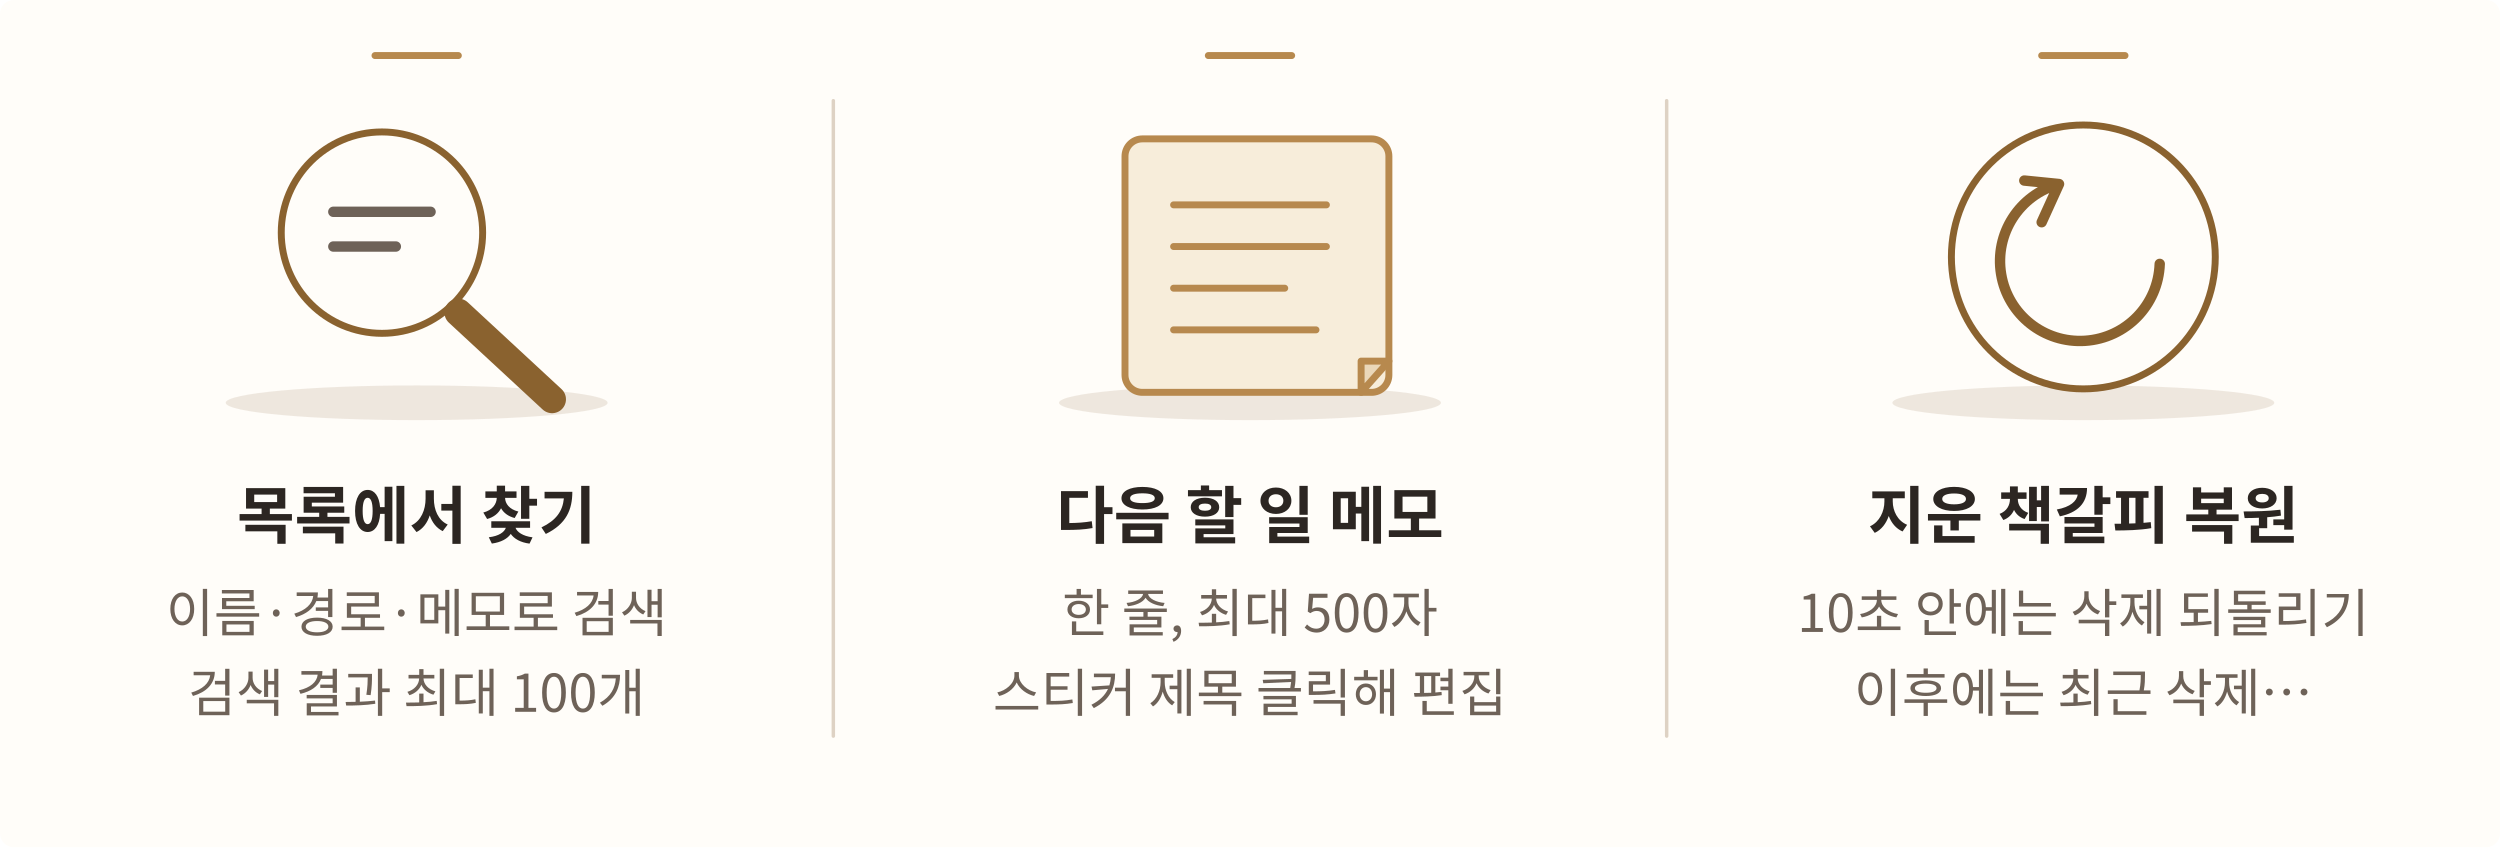
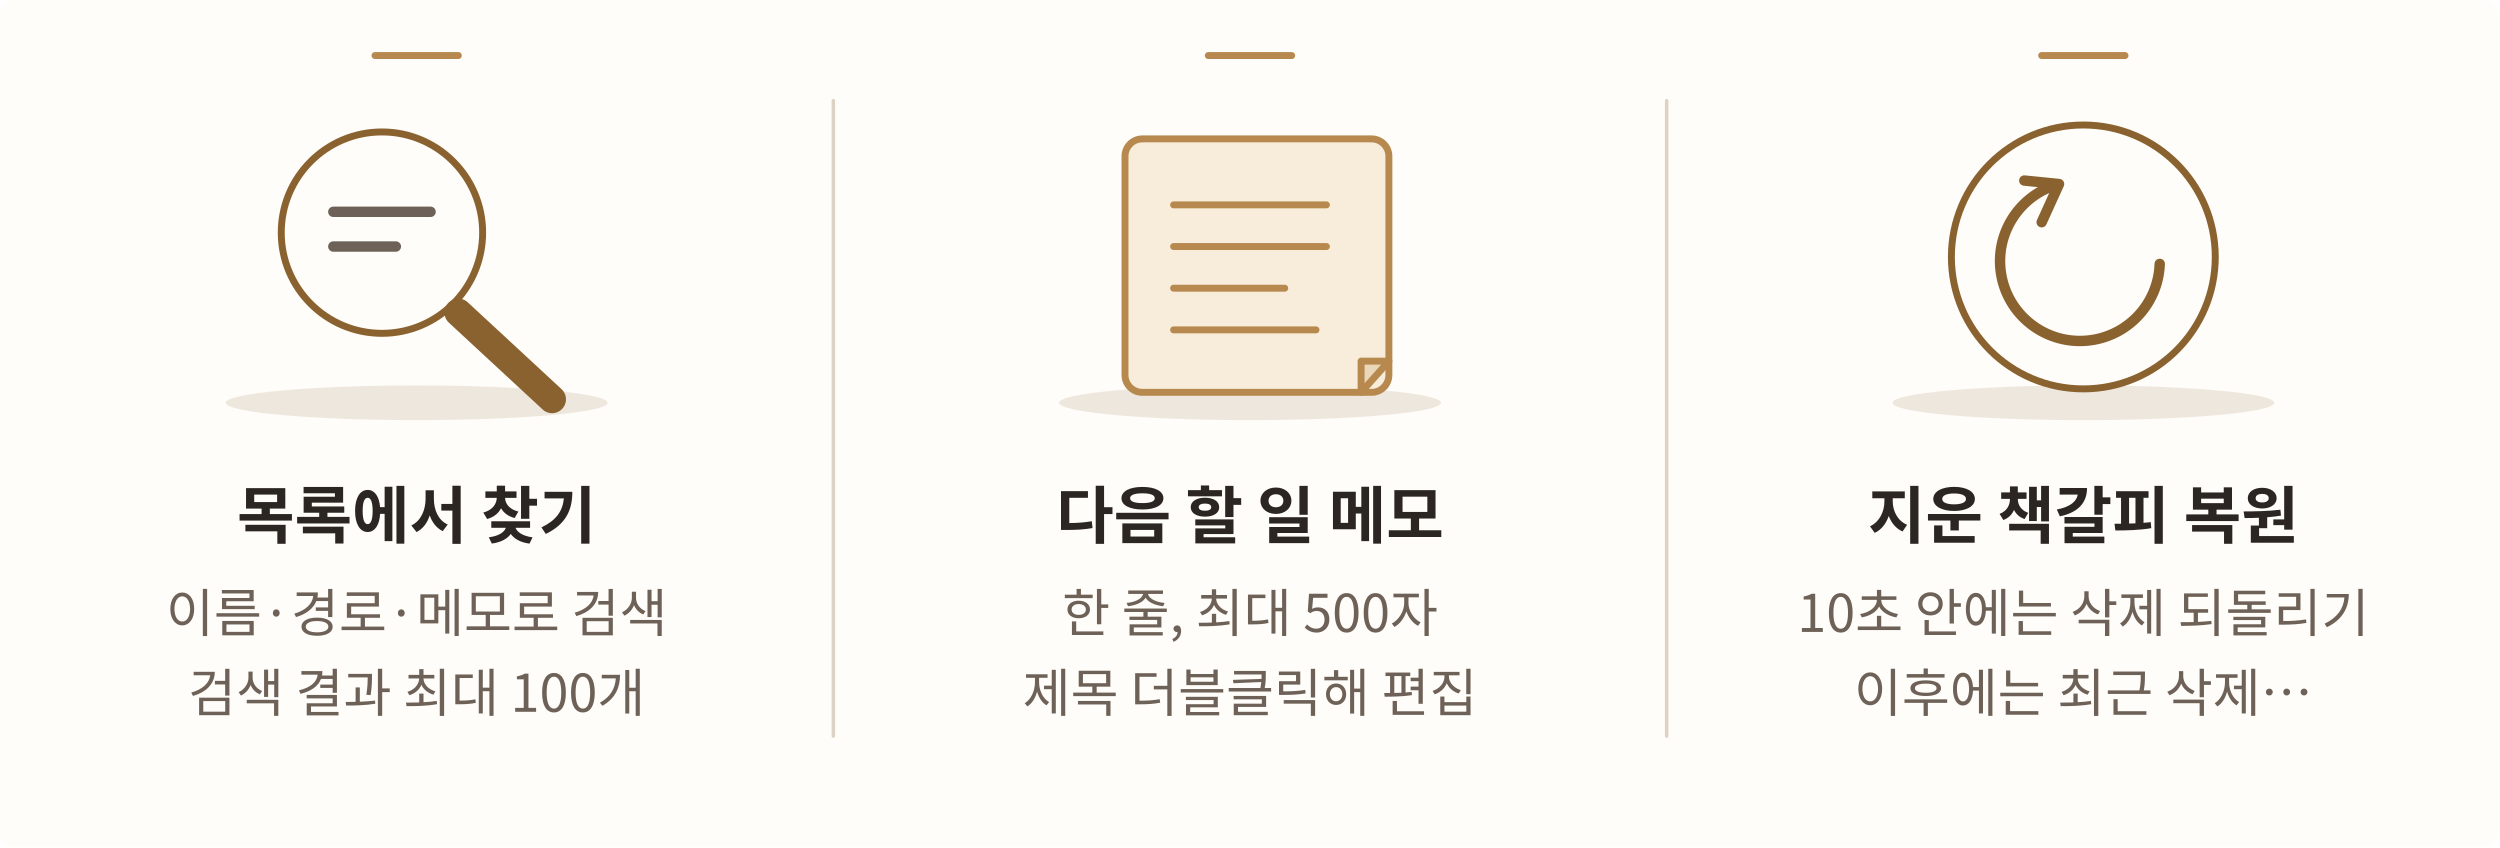
<svg xmlns="http://www.w3.org/2000/svg" width="720" height="244" viewBox="0 0 720 244" role="img" aria-labelledby="title desc">
  <g font-family="Noto Sans CJK KR, Noto Sans KR, Malgun Gothic, Segoe UI, sans-serif">
    <rect width="720" height="244" rx="4" fill="#fffdf9" />
    <path d="M108 16H132" fill="none" stroke="#b7894e" stroke-width="2" stroke-linecap="round" stroke-linejoin="round" />
    <g transform="translate(48 25)">
      <ellipse cx="72" cy="91" rx="55" ry="5" fill="#ded2c4" opacity=".5" />
      <circle cx="62" cy="42" r="29" fill="#fffdf9" stroke="#8a622f" stroke-width="2" />
      <path d="M84 65L111 90" fill="none" stroke="#8a622f" stroke-width="8" stroke-linecap="round" stroke-linejoin="round" />
      <path d="M48 36H76M48 46H66" fill="none" stroke="#6e6258" stroke-width="3" stroke-linecap="round" stroke-linejoin="round" />
    </g>
    <text x="120.0" y="155" font-size="18" fill="#2c2622" font-weight="700" text-anchor="middle">목록에서 찾기</text>
    <text x="120.0" y="182" font-size="15" fill="#6e6258" font-weight="400" text-anchor="middle">이름·경로·메모로 검색</text>
    <text x="120.0" y="205" font-size="15" fill="#6e6258" font-weight="400" text-anchor="middle">검색 결과 최대 100개</text>
    <path d="M240 29V212" fill="none" stroke="#ded2c4" stroke-width="1" stroke-linecap="round" stroke-linejoin="round" />
    <path d="M348 16H372" fill="none" stroke="#b7894e" stroke-width="2" stroke-linecap="round" stroke-linejoin="round" />
    <g transform="translate(288 25)">
      <ellipse cx="72" cy="91" rx="55" ry="5" fill="#ded2c4" opacity=".5" />
      <rect x="36" y="15" width="76" height="73" rx="5" fill="#f7edda" stroke="#b7894e" stroke-width="2" />
      <path d="M50 34H94" fill="none" stroke="#b7894e" stroke-width="2" stroke-linecap="round" stroke-linejoin="round" />
      <path d="M50 46H94" fill="none" stroke="#b7894e" stroke-width="2" stroke-linecap="round" stroke-linejoin="round" />
      <path d="M50 58H82" fill="none" stroke="#b7894e" stroke-width="2" stroke-linecap="round" stroke-linejoin="round" />
      <path d="M50 70H91" fill="none" stroke="#b7894e" stroke-width="2" stroke-linecap="round" stroke-linejoin="round" />
      <path d="M104 88L112 79H104Z" fill="#ead7b9" stroke="#b7894e" stroke-width="2" stroke-linecap="round" stroke-linejoin="round" />
    </g>
    <text x="360.0" y="155" font-size="18" fill="#2c2622" font-weight="700" text-anchor="middle">다음 할 일 메모</text>
    <text x="360.0" y="182" font-size="15" fill="#6e6258" font-weight="400" text-anchor="middle">한 줄, 최대 500자</text>
-     <text x="360.0" y="205" font-size="15" fill="#6e6258" font-weight="400" text-anchor="middle">스티커 제목 클릭해 편집</text>
+     <text x="360.0" y="205" font-size="15" fill="#6e6258" font-weight="400" text-anchor="middle">제목 더블클릭해 편집</text>
    <path d="M480 29V212" fill="none" stroke="#ded2c4" stroke-width="1" stroke-linecap="round" stroke-linejoin="round" />
    <path d="M588 16H612" fill="none" stroke="#b7894e" stroke-width="2" stroke-linecap="round" stroke-linejoin="round" />
    <g transform="translate(528 25)">
      <ellipse cx="72" cy="91" rx="55" ry="5" fill="#ded2c4" opacity=".5" />
      <circle cx="72" cy="49" r="38" fill="#fffdf9" stroke="#8a622f" stroke-width="2" />
      <path d="M94 51A23 23 0 1 1 65 28M65 28L55 27M65 28L60 39" fill="none" stroke="#8a622f" stroke-width="3" stroke-linecap="round" stroke-linejoin="round" />
    </g>
    <text x="600.0" y="155" font-size="18" fill="#2c2622" font-weight="700" text-anchor="middle">지운 책갈피 복원</text>
    <text x="600.0" y="182" font-size="15" fill="#6e6258" font-weight="400" text-anchor="middle">10초 안에는 삭제 되돌리기</text>
    <text x="600.0" y="205" font-size="15" fill="#6e6258" font-weight="400" text-anchor="middle">이후에는 최근 삭제…</text>
  </g>
</svg>
